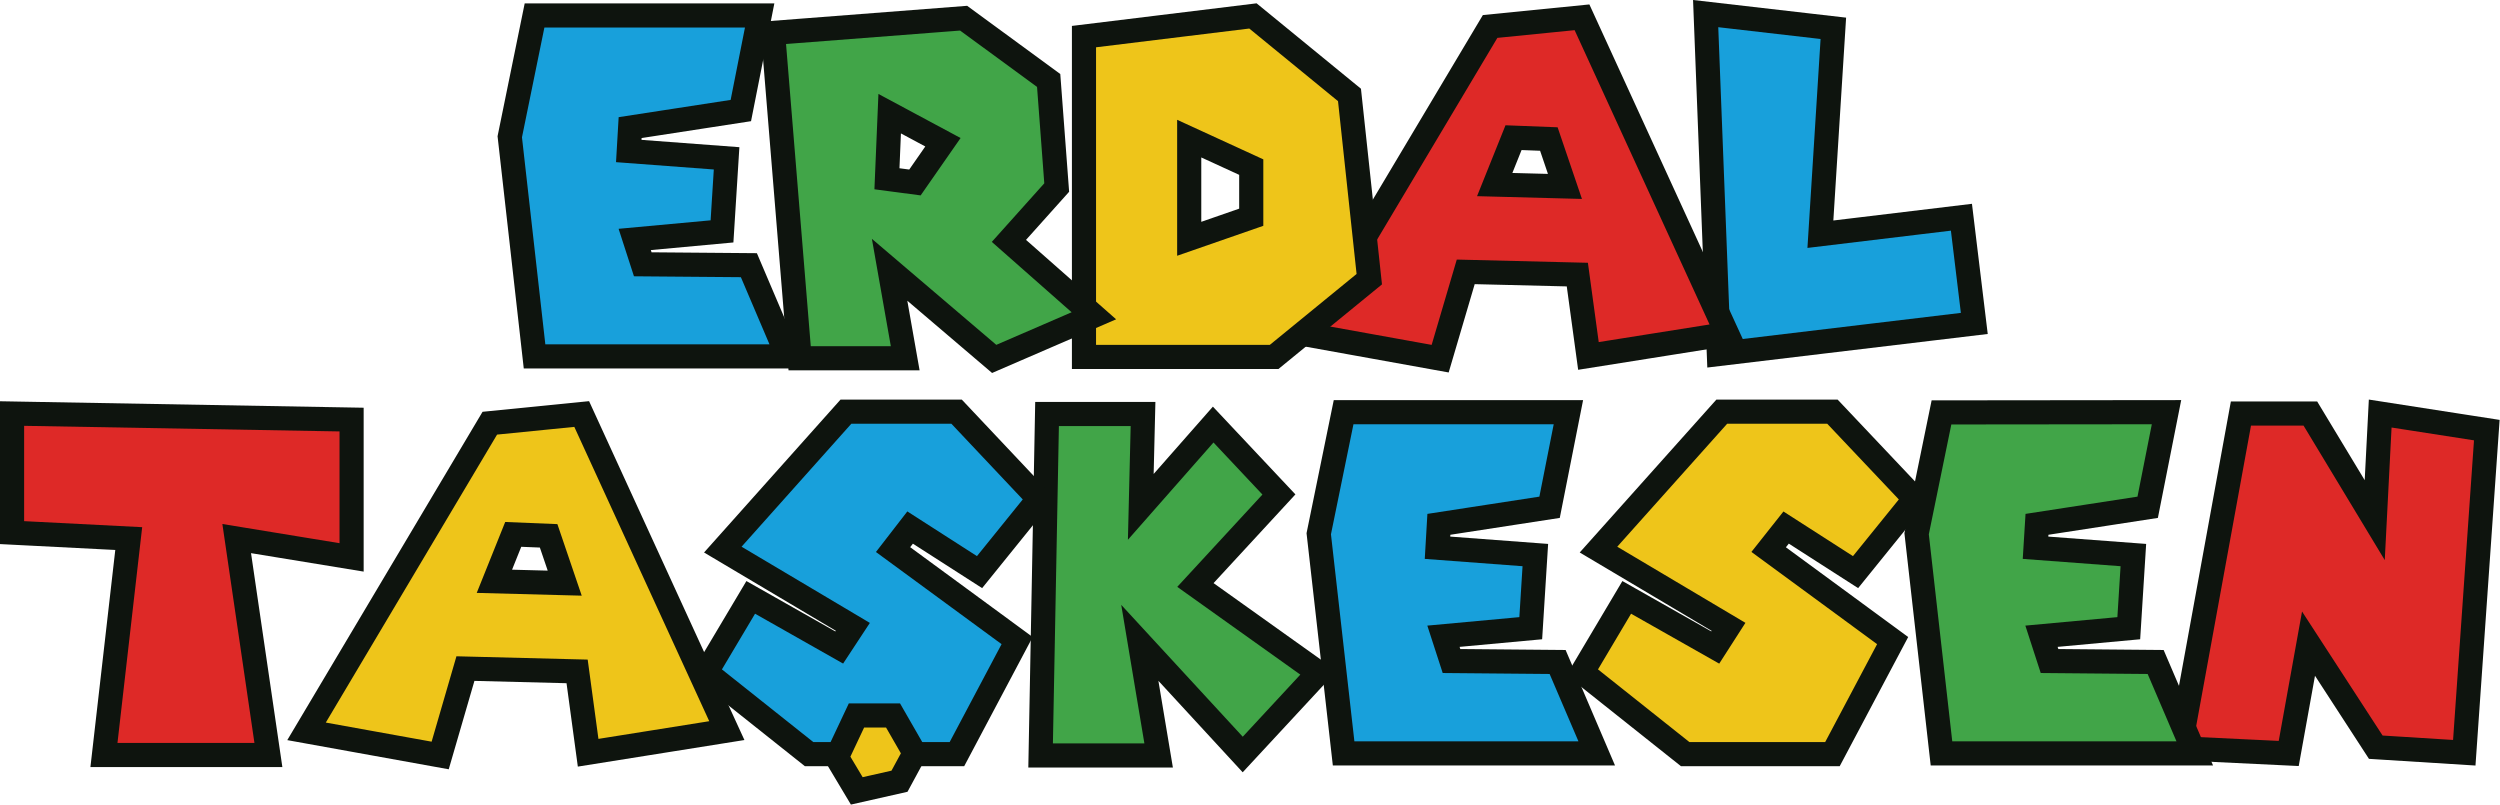
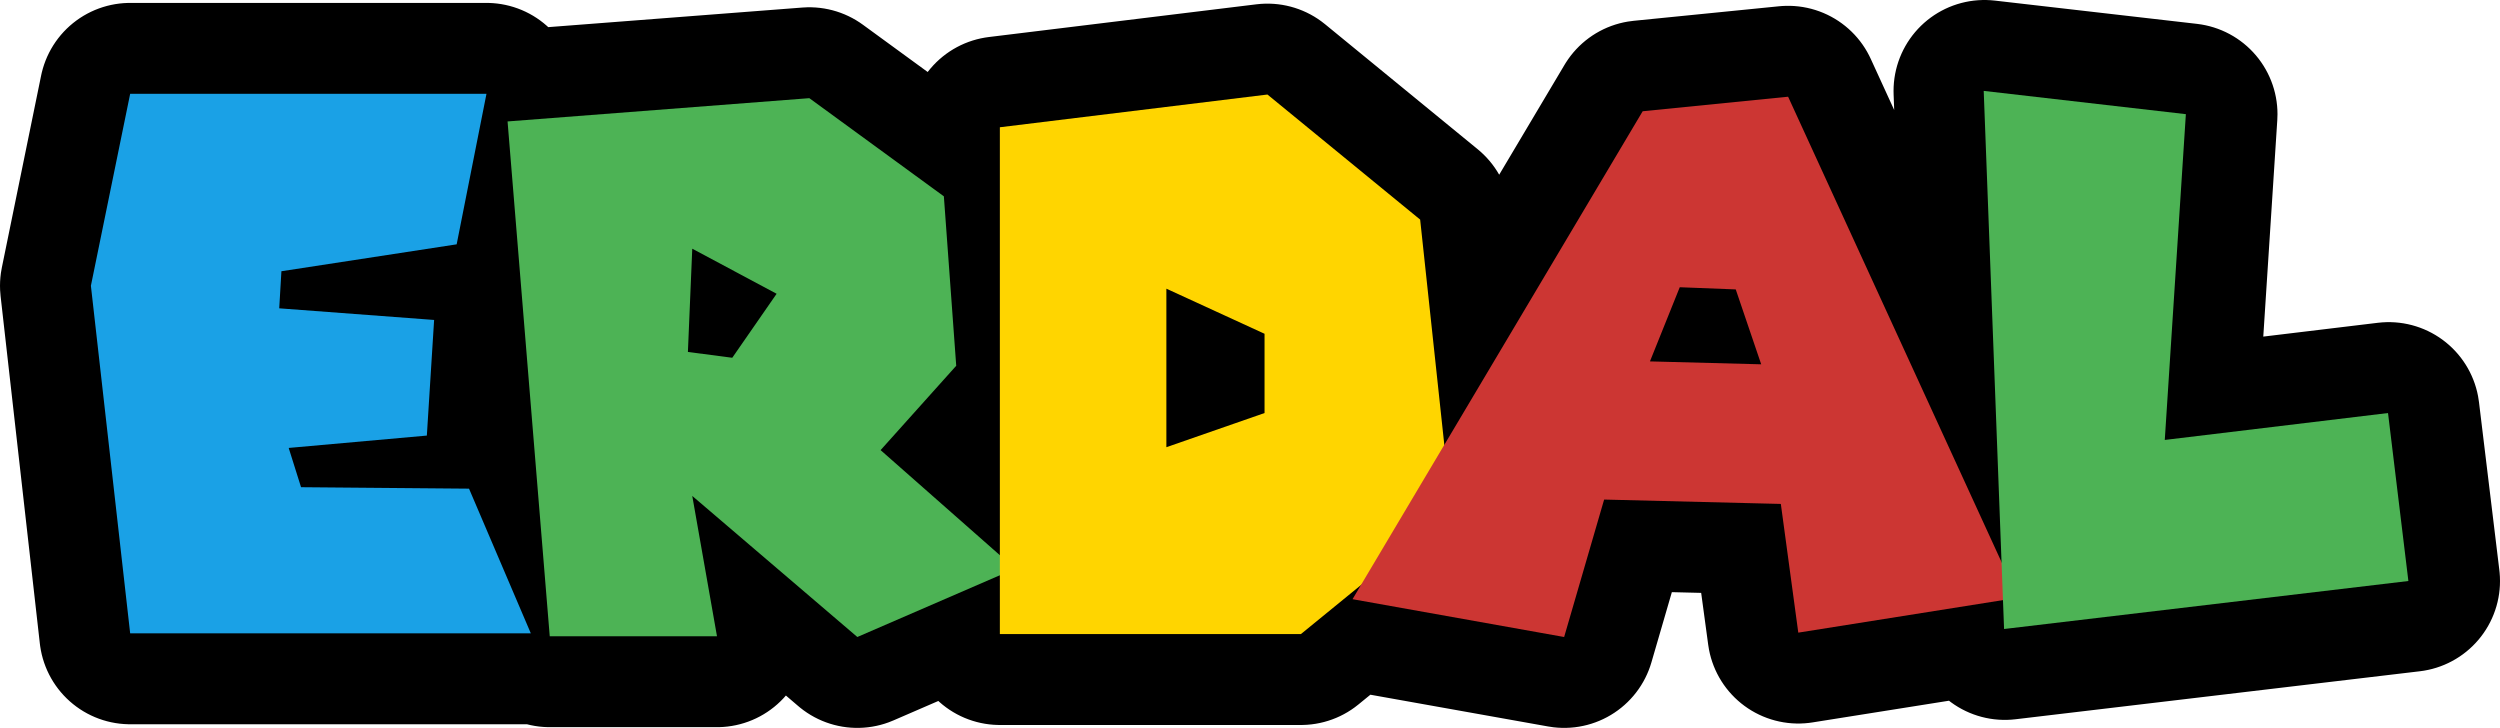
- <svg xmlns="http://www.w3.org/2000/svg" viewBox="0 0 310.73 100">
-   <g stroke="#0e140e" stroke-miterlimit="10" stroke-width="3">
-     <path d="m278.53 51.4h8.63l8 13.25.68-13.25 13.25 2.06-2.8 40.1-11-.69-8.36-12.87-2.46 13.65-13.53-.65z" fill="#de2927" />
-     <path d="m269.28 51.23-2.34 11.82-13.76 2.12-.18 2.91 12.16.91-.57 9.09-10.85 1 1 3.08 13.19.12 4.86 11.36h-31.48l-3.09-27.3 3.09-15.08z" fill="#41a548" />
-     <path d="m230.63 71.11-8.63-5.54-2.17 2.74 15.41 11.31-7.48 14.11h-18.31l-12.79-10.17 5.53-9.31 11 6.23 1.65-2.57-16.16-9.6 15.32-17.14h13.76l10.24 10.83z" fill="#eec51a" />
-     <path d="m194.94 51.23-2.34 11.82-13.76 2.12-.17 2.91 12.16.91-.57 9.09-10.85 1 1 3.08 13.19.12 4.86 11.36h-31.46l-3.09-27.3 3.09-15.11z" fill="#18a0db" />
-     <path d="m142.07 51.46-.28 11.54 9-10.23 8.17 8.69-10.38 11.25 15.3 10.91-9.42 10.16-12.79-13.88 2.34 14h-14.67l.8-42.44z" fill="#41a548" />
-     <path d="m121.75 71.11-8.63-5.54-2.12 2.74 15.42 11.31-7.48 14.11h-18.38l-12.79-10.17 5.54-9.31 11 6.23 1.69-2.57-16.16-9.6 15.3-17.14h13.76l10.21 10.83z" fill="#18a0db" />
-     <path d="m90.34 90.81-17.24 2.75-1.37-10.11-13.88-.35-3.14 10.8-16.61-3 22.78-38.3 11.42-1.14zm-28.89-18.56 8.74.23-2-5.88-4.4-.18z" fill="#eec51a" />
-     <path d="m43.7 52.15v17.13l-14.28-2.34 3.94 26.9h-20.44l3.08-26.9-14.5-.74v-14.8z" fill="#de2927" />
-     <path d="m226.26 29.11 17.53-2.11 1.6 13.2-31.75 3.8-1.64-42.31 15.87 1.83z" fill="#18a0db" />
-     <path d="m214.67 41.5-17.24 2.74-1.38-10.11-13.87-.34-3.18 10.79-16.62-3 22.83-38.29 11.42-1.14zm-28.89-18.56 8.73.23-2-5.89-4.39-.17z" fill="#de2927" />
-     <path d="m167.73 11.8 2.46 22.9-11.82 9.66h-23.64v-39.81l21-2.57zm-19.92 17.88 7.71-2.68v-6.23l-7.71-3.54z" fill="#eec51a" />
-     <path d="m130.34 10 1 13.31-5.94 6.63 10.56 9.31-12.39 5.36-13-11.08 1.94 11h-13.12l-3.31-40.44 23.69-1.83zm-20.1 12.22 3.48.46 3.48-5-6.62-3.55z" fill="#41a548" />
-     <path d="m94.42 1.92-2.34 11.82-13.76 2.12-.17 2.91 12.16.91-.57 9.08-10.85 1 1 3.09 13.19.11 4.83 11.34h-31.47l-3.08-27.3 3.08-15.08z" fill="#18a0db" />
-     <path d="m111 88.93 2.69 4.68-1.89 3.49-5.31 1.2-2.49-4.17 2.45-5.2z" fill="#eec51a" />
+ <svg xmlns="http://www.w3.org/2000/svg" width="343.8" height="100.1" viewBox="0 0 343.8 100.1">
+   <g transform="translate(-251.5 -413.6)">
+     <path d="M5.4-74.5h49L50.3-53.8,26.2-50.1,25.9-45l21.3,1.6-1,15.9-19,1.7,1.7,5.4,23.1.2L60.5-.3H5.4L0-48.1Zm93.4.6,18.5,13.5L119-37.1,108.6-25.5,127.1-9.2,105.4.2,82.7-19.2,86.1.1h-23L57.3-70.7ZM82.7-53.2,82.1-39l6.1.8L94.3-47Zm79.1-21.2,21,17.2,4.3,40.1L166.4-.2H125V-69.9ZM147.9-47.7v21.8l13.5-4.7V-41.5Zm85.5-26.4L265-5.2,234.8-.4l-2.4-17.7-24.3-.6L202.6.2,173.5-5l39.9-67.1ZM218.5-47.9l-4.1,10.2,15.3.4-3.5-10.3Zm69.7-23.8-2.9,44.8L316-30.6l2.8,23.1L263.2-.9l-2.8-74Z" transform="translate(264 501)" fill="#f80bef" stroke="#000" stroke-linejoin="round" stroke-width="25" />
+     <path d="M5.4-74.5h49L50.3-53.8,26.2-50.1,25.9-45l21.3,1.6-1,15.9-19,1.7,1.7,5.4,23.1.2L60.5-.3H5.4L0-48.1Z" transform="translate(264 501)" fill="#1aa1e6" />
+     <path d="M41.5-73.9,60-60.4l1.7,23.3L51.3-25.5,69.8-9.2,48.1.2,25.4-19.2,28.8.1H5.8L0-70.7ZM25.4-53.2,24.8-39l6.1.8L37-47Z" transform="translate(321.3 501)" fill="#4db355" />
+     <path d="M36.8-74.4l21,17.2,4.3,40.1L41.4-.2H0V-69.9ZM22.9-47.7v21.8l13.5-4.7V-41.5Z" transform="translate(389 501)" fill="#ffd500" />
+     <path d="M44.9-74.1,76.5-5.2,46.3-.4,43.9-18.1l-24.3-.6L14.1.2-15-5,24.9-72.1ZM30-47.9,25.9-37.7l15.3.4L37.7-47.6Z" transform="translate(452.5 501)" fill="#cc3633" />
+     <path d="M27.8-71.7,24.9-26.9l30.7-3.7L58.4-7.5,2.8-.9,0-74.9Z" transform="translate(524.3 501)" fill="#4db355" />
  </g>
</svg>
